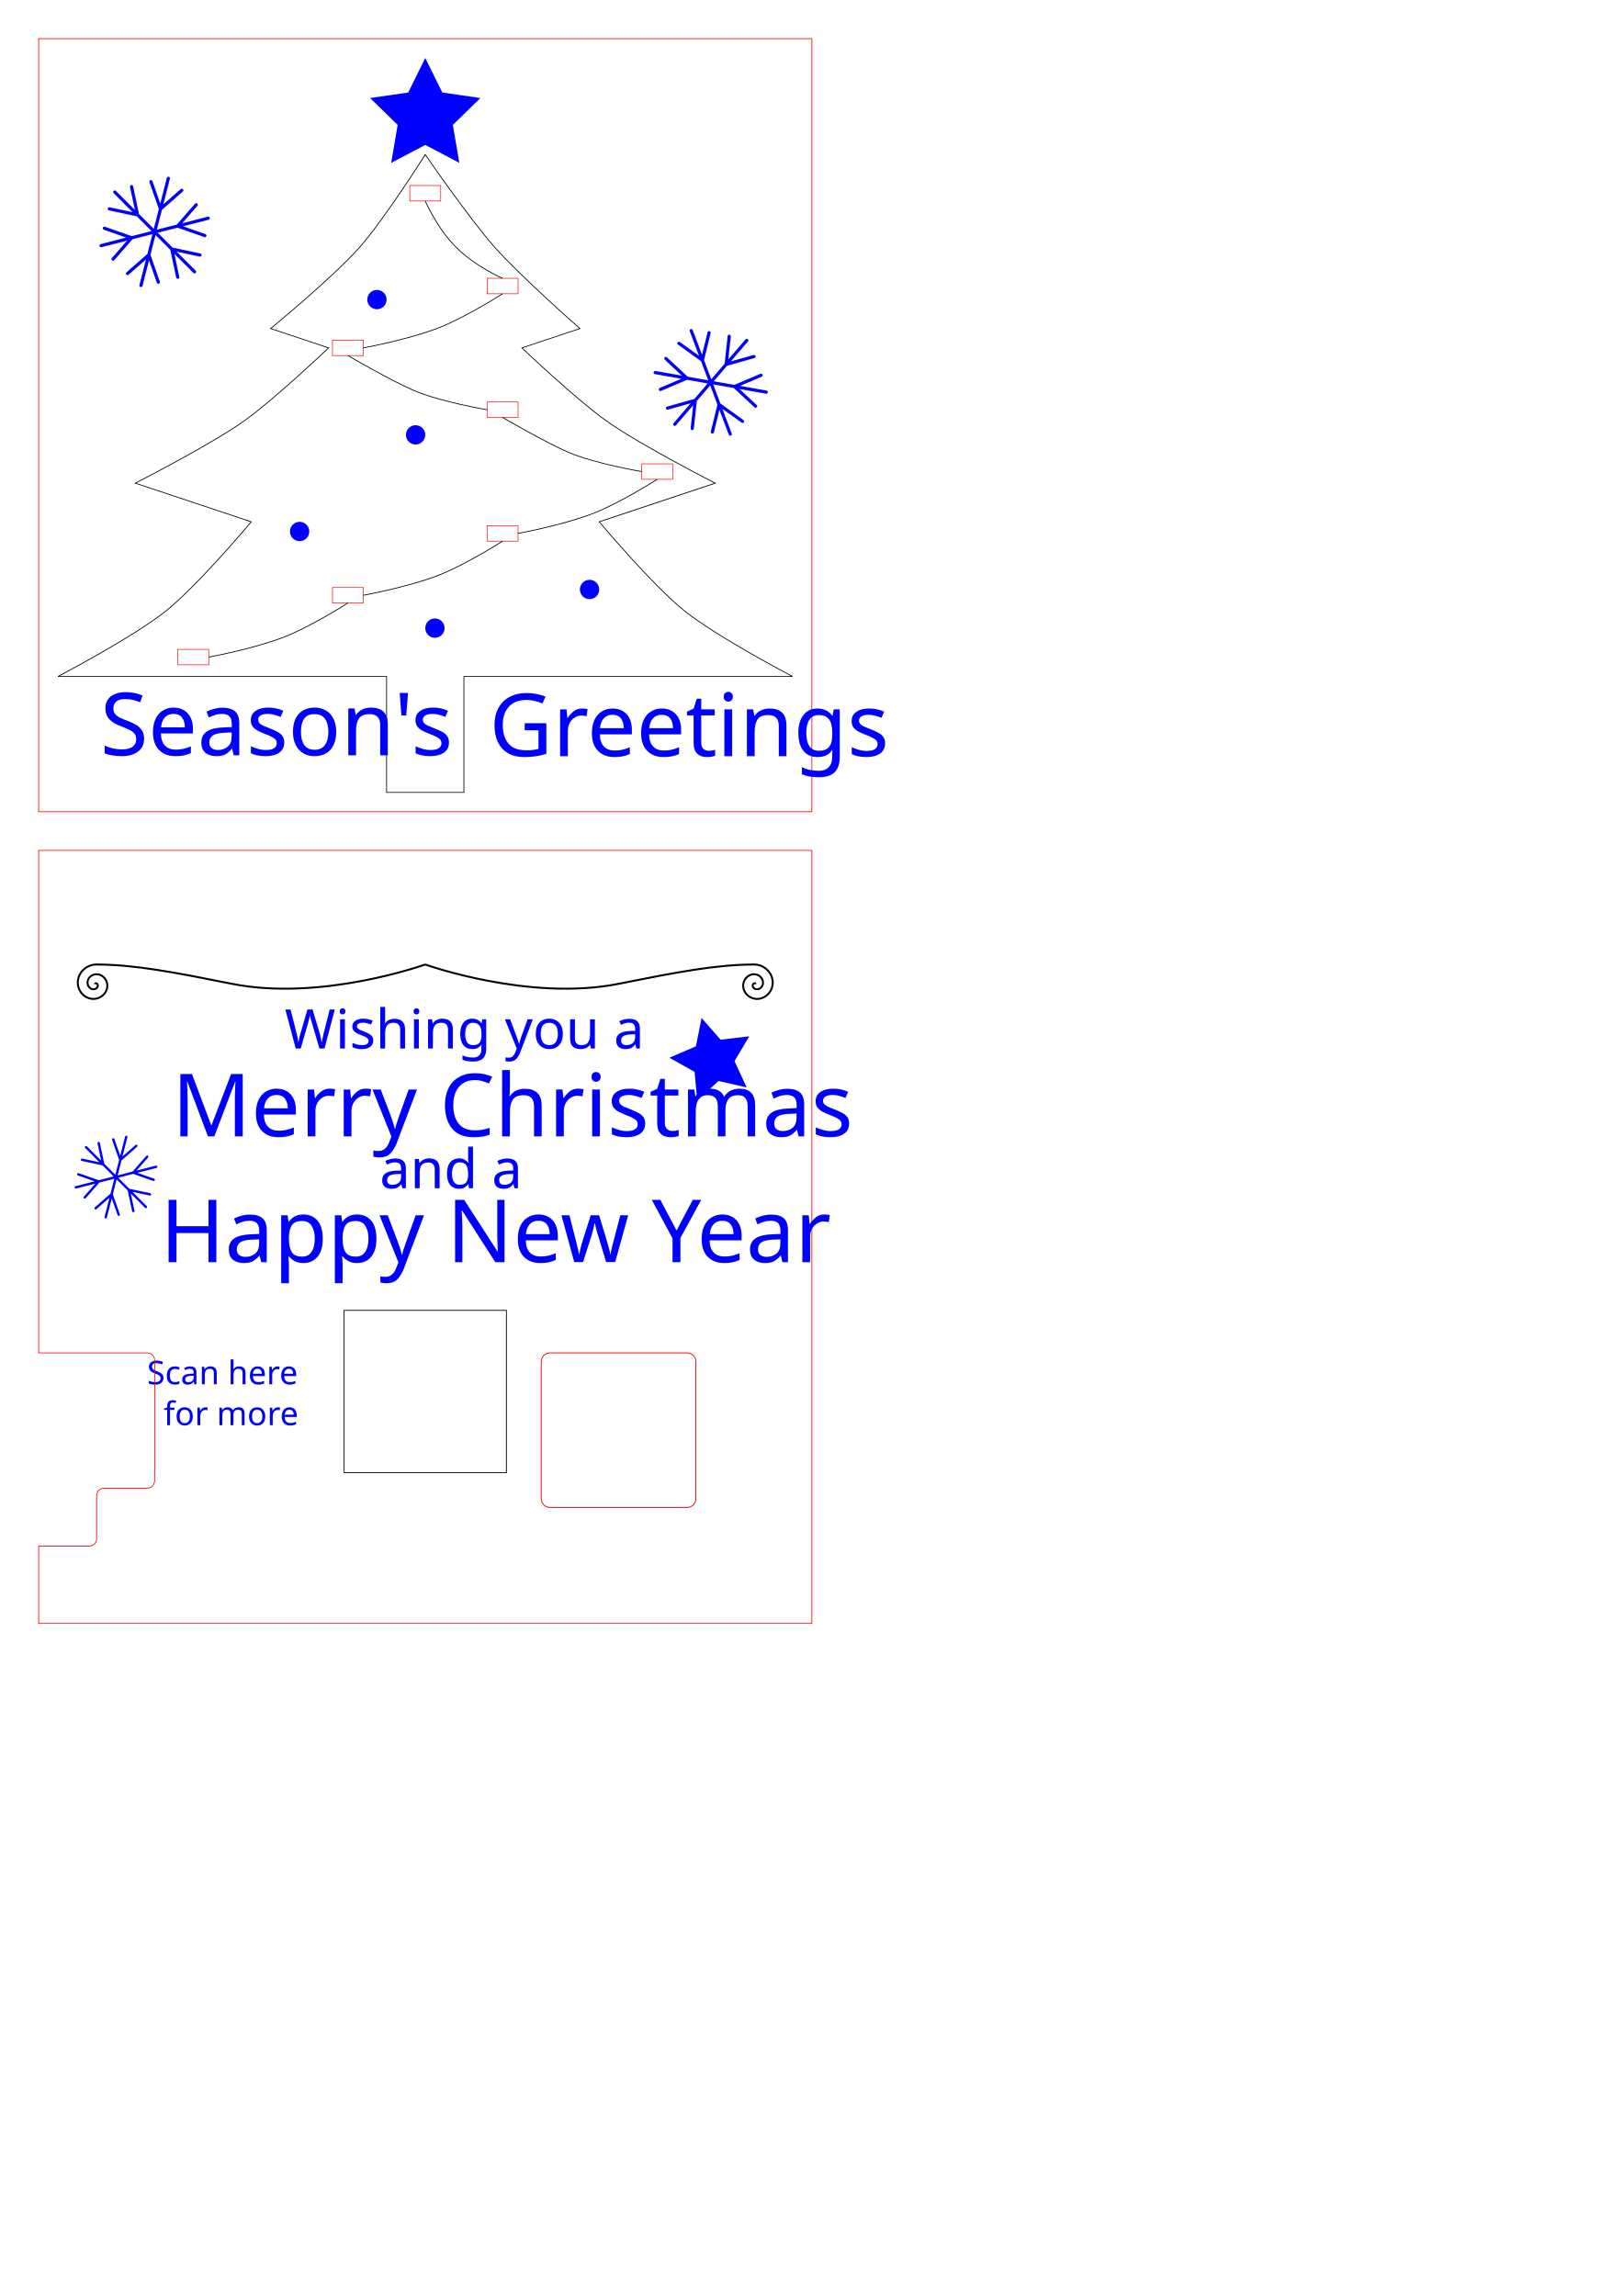
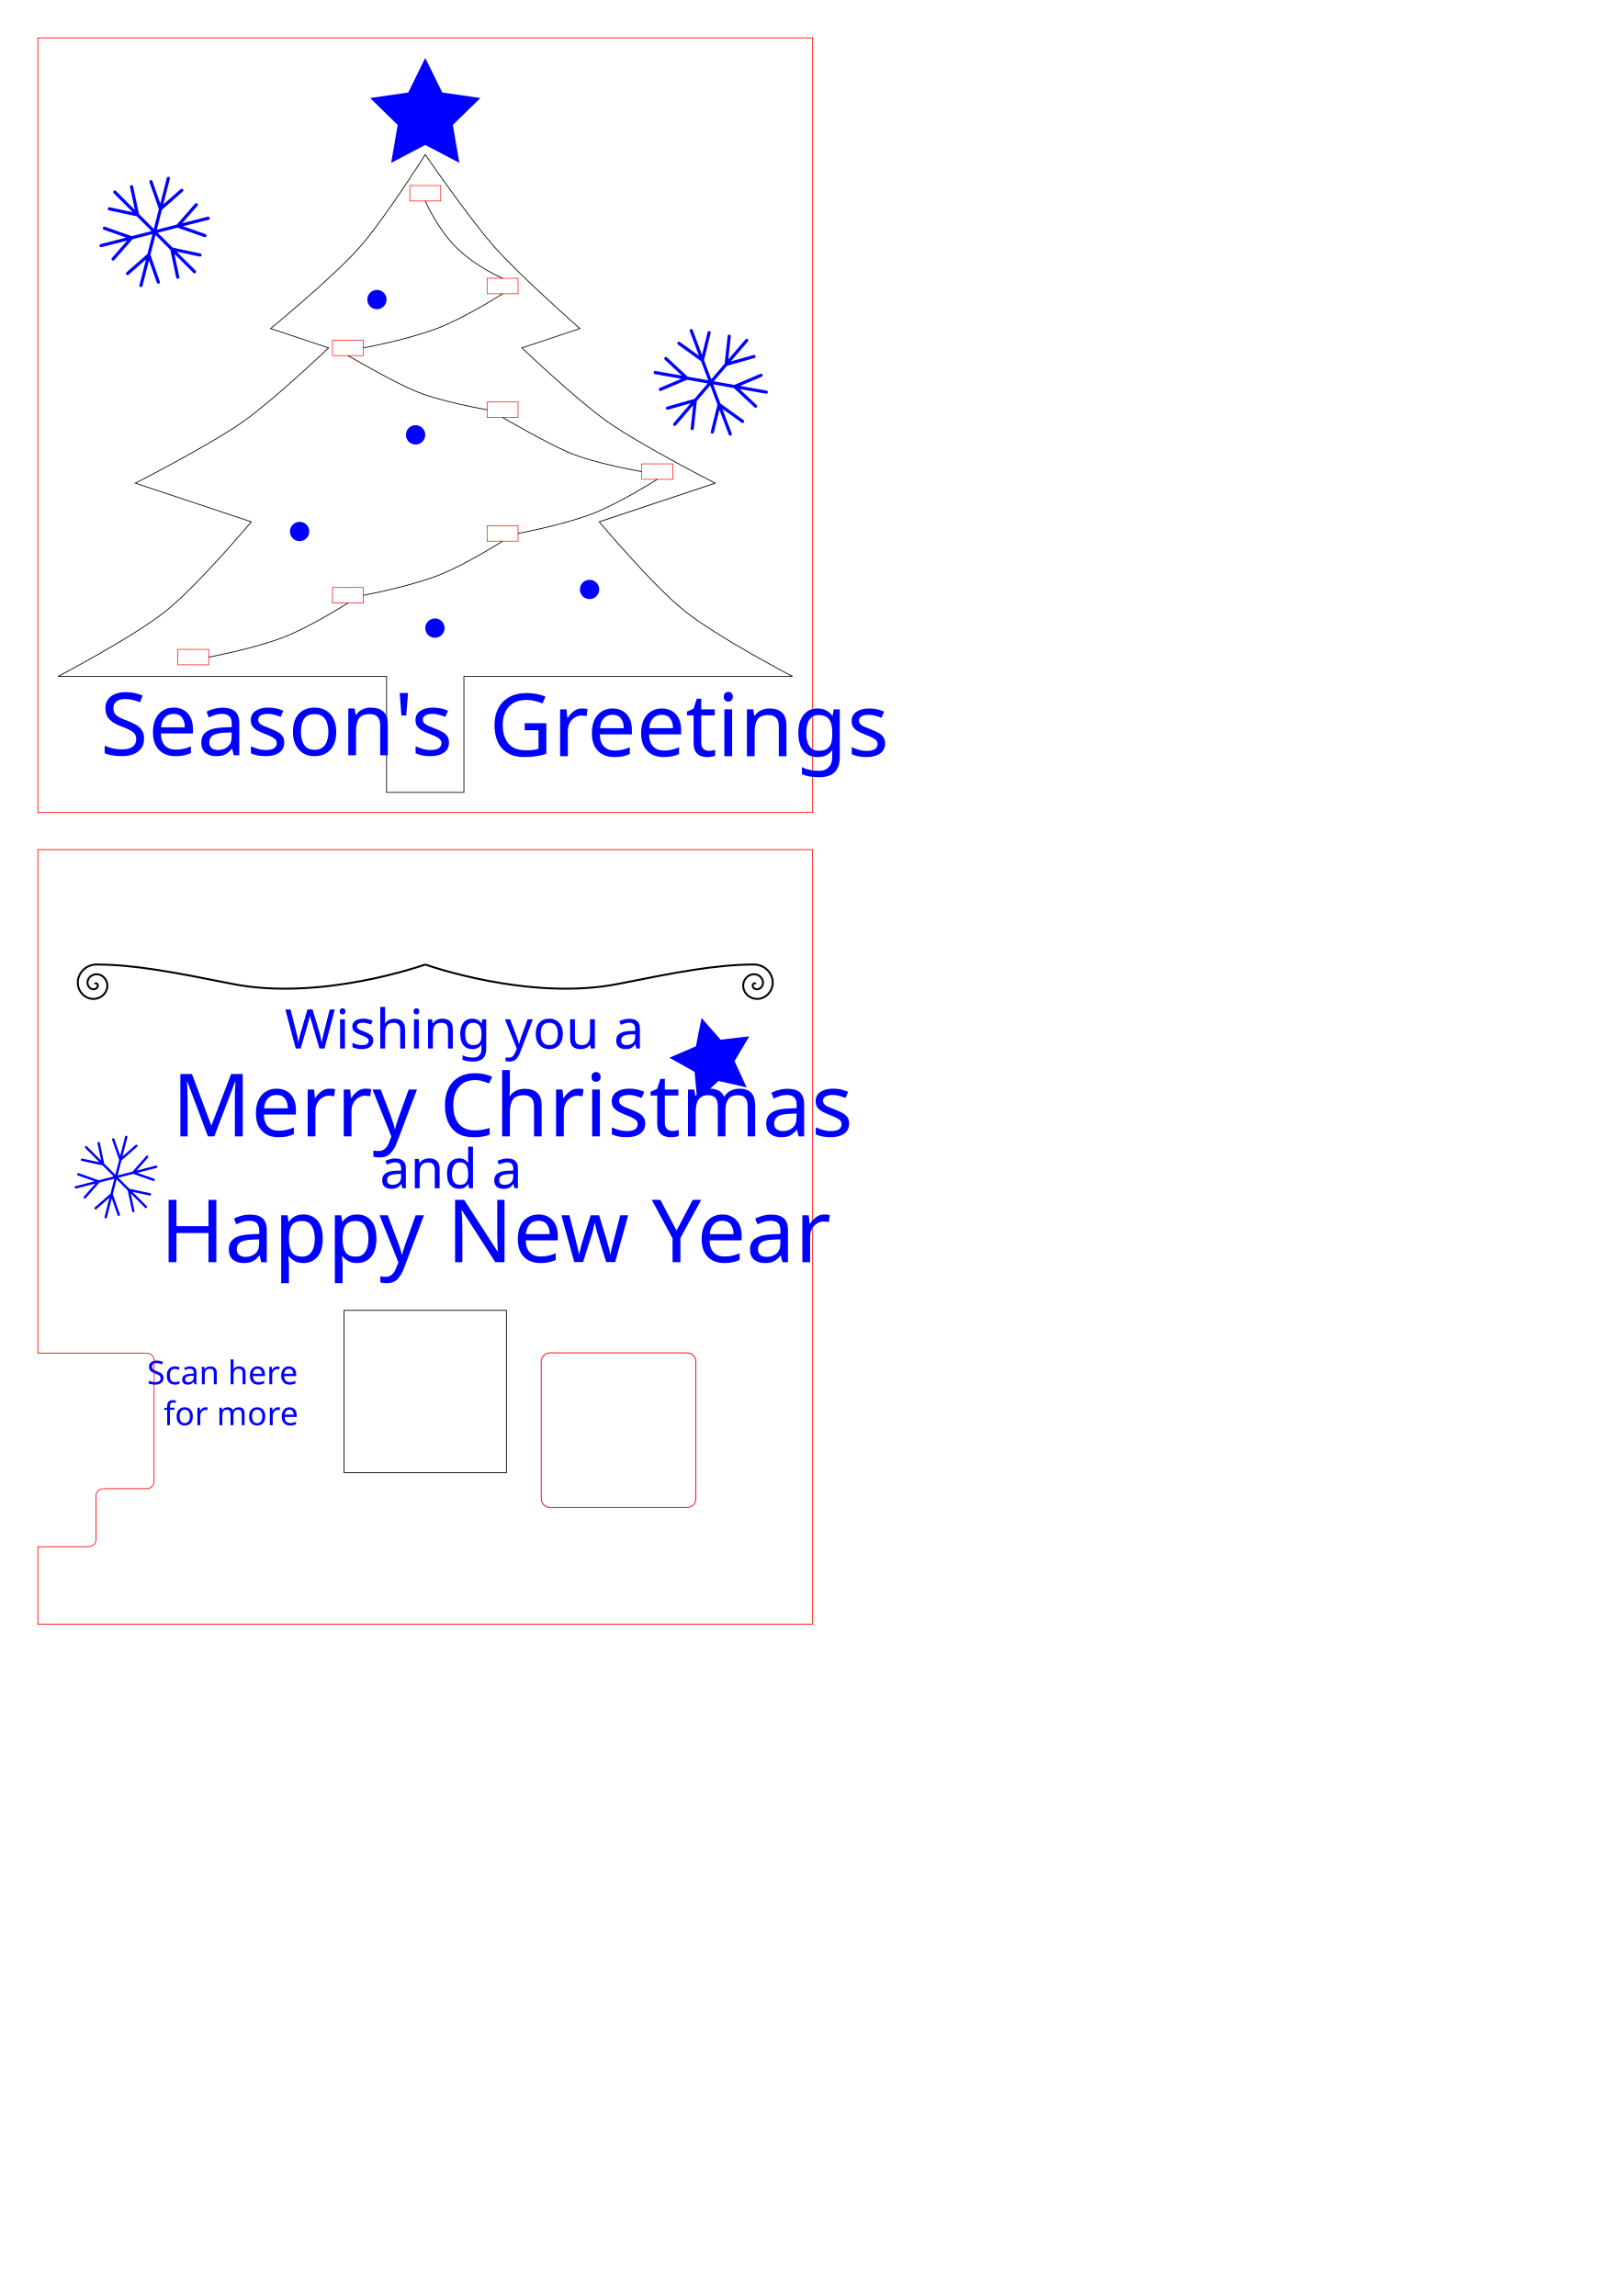
<svg xmlns="http://www.w3.org/2000/svg" width="210mm" height="297mm" viewBox="0 0 210 297" version="1.1" id="svg8">
  <defs id="defs2">
    </defs>
  <g id="layer1">
-     <rect style="fill:none;fill-opacity:0.498;fill-rule:evenodd;stroke:#ff0000;stroke-width:0.1;stroke-miterlimit:4;stroke-dasharray:none;stroke-opacity:1" id="rect1404" width="100" height="100" x="5" y="5" />
+     <rect style="fill:none;fill-opacity:0.498;fill-rule:evenodd;stroke:#ff0000;stroke-width:0.1;stroke-miterlimit:4;stroke-dasharray:none;stroke-opacity:1" id="rect1404" width="100.2" height="100.2" x="4.9" y="4.9" />
    <text xml:space="preserve" style="font-style:normal;font-variant:normal;font-weight:normal;font-stretch:normal;font-size:4.233px;line-height:1.25;font-family:'Century Gothic';-inkscape-font-specification:'Century Gothic, Normal';font-variant-ligatures:normal;font-variant-caps:normal;font-variant-numeric:normal;font-variant-east-asian:normal;fill:#0000ff;fill-opacity:1;stroke:none;stroke-width:0.265;stroke-opacity:1" x="32.624" y="179.061" id="text1666-2-5-5">
      <tspan id="tspan1664-5-6-9" x="32.624" y="179.061" style="font-style:normal;font-variant:normal;font-weight:normal;font-stretch:normal;font-size:4.233px;font-family:'Century Gothic';-inkscape-font-specification:'Century Gothic, Normal';font-variant-ligatures:normal;font-variant-caps:normal;font-variant-numeric:normal;font-variant-east-asian:normal;text-align:center;text-anchor:middle;fill:#0000ff;fill-opacity:1;stroke:none;stroke-width:0.265;stroke-opacity:1">Scan here</tspan>
      <tspan x="32.624" y="184.353" style="font-style:normal;font-variant:normal;font-weight:normal;font-stretch:normal;font-size:4.233px;font-family:'Century Gothic';-inkscape-font-specification:'Century Gothic, Normal';font-variant-ligatures:normal;font-variant-caps:normal;font-variant-numeric:normal;font-variant-east-asian:normal;text-align:center;text-anchor:middle;fill:#0000ff;fill-opacity:1;stroke:none;stroke-width:0.265;stroke-opacity:1" id="tspan2128">for more</tspan>
    </text>
-     <path id="rect1404-2" style="fill:none;fill-opacity:0.498;fill-rule:evenodd;stroke:#ff0000;stroke-width:0.1;stroke-miterlimit:4;stroke-dasharray:none;stroke-opacity:1" d="M 5,110 H 105 V 210 H 5 v -10 h 6.5 c 0,0 1,0 1,-1 0,0 0,-4.5 0,-5.5 0,-1 1,-1 1,-1 0,0 4.5,0 5.5,0 1,0 1,-1 1,-1 0,0 0,-14.5 0,-15.5 0,-1 -1,-1 -1,-1 l -14,0 z" />
+     <path id="rect1404-2" style="fill:none;fill-opacity:0.498;fill-rule:evenodd;stroke:#ff0000;stroke-width:0.1;stroke-miterlimit:4;stroke-dasharray:none;stroke-opacity:1" d="M 4.9,109.9 H 105.1 V 210.1 H 4.9 v -10.02 h 6.513 c 0,0 1.002,0 1.002,-1.002 0,0 0,-4.509 0,-5.511 0,-1.002 1.002,-1.002 1.002,-1.002 0,0 4.509,0 5.511,0 1.002,0 1.002,-1.002 1.002,-1.002 0,0 0,-14.529 0,-15.531 0,-1.002 -1.002,-1.002 -1.002,-1.002 H 4.9 Z" />
    <rect style="fill:none;fill-opacity:0.498;fill-rule:evenodd;stroke:#ff0000;stroke-width:0.082;stroke-miterlimit:4;stroke-dasharray:none;stroke-opacity:1" id="rect1426" width="4" height="2" x="23" y="84" />
    <rect style="fill:none;fill-opacity:0.498;fill-rule:evenodd;stroke:#ff0000;stroke-width:0.082;stroke-miterlimit:4;stroke-dasharray:none;stroke-opacity:1" id="rect1426-1" width="4" height="2" x="43" y="76" />
    <rect style="fill:none;fill-opacity:0.498;fill-rule:evenodd;stroke:#ff0000;stroke-width:0.082;stroke-miterlimit:4;stroke-dasharray:none;stroke-opacity:1" id="rect1426-4" width="4" height="2" x="63" y="68" />
    <rect style="fill:none;fill-opacity:0.498;fill-rule:evenodd;stroke:#ff0000;stroke-width:0.082;stroke-miterlimit:4;stroke-dasharray:none;stroke-opacity:1" id="rect1426-5" width="4" height="2" x="83" y="60" />
    <rect style="fill:none;fill-opacity:0.498;fill-rule:evenodd;stroke:#ff0000;stroke-width:0.082;stroke-miterlimit:4;stroke-dasharray:none;stroke-opacity:1" id="rect1426-43" width="4" height="2" x="63" y="52" />
    <rect style="fill:none;fill-opacity:0.498;fill-rule:evenodd;stroke:#ff0000;stroke-width:0.082;stroke-miterlimit:4;stroke-dasharray:none;stroke-opacity:1" id="rect1426-2" width="4" height="2" x="43" y="44" />
    <rect style="fill:none;fill-opacity:0.498;fill-rule:evenodd;stroke:#ff0000;stroke-width:0.082;stroke-miterlimit:4;stroke-dasharray:none;stroke-opacity:1" id="rect1426-7" width="4" height="2" x="63" y="36" />
    <rect style="fill:none;fill-opacity:0.498;fill-rule:evenodd;stroke:#ff0000;stroke-width:0.082;stroke-miterlimit:4;stroke-dasharray:none;stroke-opacity:1" id="rect1426-76" width="4" height="2" x="53" y="24" />
    <rect style="fill:none;fill-opacity:0.498;fill-rule:evenodd;stroke:#ff0000;stroke-width:0.114;stroke-miterlimit:4;stroke-dasharray:none;stroke-opacity:1" id="rect1521" width="20" height="20" x="70" y="175" rx="1.143" ry="1.143" />
    <path style="fill:#0000ff;fill-opacity:1;fill-rule:evenodd;stroke:none;stroke-width:0.1;stroke-miterlimit:4;stroke-dasharray:none;stroke-opacity:1" id="path1540" d="m 55,7.5 2.204,4.466 4.929,0.716 -3.566,3.476 0.842,4.909 L 55,18.75 l -4.408,2.318 0.842,-4.909 -3.566,-3.476 4.929,-0.716 z" />
    <path style="fill:none;stroke:#000000;stroke-width:0.1;stroke-linecap:butt;stroke-linejoin:miter;stroke-miterlimit:4;stroke-dasharray:none;stroke-opacity:1" d="m 55,26 c 0,0 1.501,3.504 4.004,6 2.503,2.497 5.996,4 5.996,4" id="path1544" />
    <path style="fill:none;stroke:#000000;stroke-width:0.1;stroke-linecap:butt;stroke-linejoin:miter;stroke-miterlimit:4;stroke-dasharray:none;stroke-opacity:1" d="m 47,45 c 0,0 5.5,-1 9.5,-2.502 C 60.065,41.159 65,38 65,38" id="path1546" />
    <path style="fill:none;stroke:#000000;stroke-width:0.1;stroke-linecap:butt;stroke-linejoin:miter;stroke-miterlimit:4;stroke-dasharray:none;stroke-opacity:1" d="m 67,69 c 0,0 5.5,-1 9.5,-2.502 C 80.065,65.159 85,62 85,62" id="path1546-7" />
    <path style="fill:none;stroke:#000000;stroke-width:0.1;stroke-linecap:butt;stroke-linejoin:miter;stroke-miterlimit:4;stroke-dasharray:none;stroke-opacity:1" d="m 47,77 c 0,0 5.5,-1 9.5,-2.502 C 60.065,73.159 65,70 65,70" id="path1546-4" />
    <path style="fill:none;stroke:#000000;stroke-width:0.1;stroke-linecap:butt;stroke-linejoin:miter;stroke-miterlimit:4;stroke-dasharray:none;stroke-opacity:1" d="m 27,85 c 0,0 5.5,-1 9.5,-2.502 C 40.065,81.159 45,78 45,78" id="path1546-73" />
    <path style="fill:none;stroke:#000000;stroke-width:0.1;stroke-linecap:butt;stroke-linejoin:miter;stroke-miterlimit:4;stroke-dasharray:none;stroke-opacity:1" d="m 45,46 c 0,0 5.553,3.237 8.5,4.5 3.5,1.5 9.5,2.5 9.5,2.5" id="path1608" />
    <path style="fill:none;stroke:#000000;stroke-width:0.1;stroke-linecap:butt;stroke-linejoin:miter;stroke-miterlimit:4;stroke-dasharray:none;stroke-opacity:1" d="m 65,54 c 0,0 5.553,3.237 8.5,4.5 C 77,60 83,61 83,61" id="path1608-4" />
    <path style="fill:none;stroke:#000000;stroke-width:0.1;stroke-linecap:butt;stroke-linejoin:miter;stroke-miterlimit:4;stroke-dasharray:none;stroke-opacity:1" d="m 7.5,87.5 c 0,0 9.743,-5.081 14,-8.5 4.136,-3.322 11,-11.5 11,-11.5 l -15,-5 c 0,0 9.612,-4.896 14,-8 3.955,-2.798 11,-9.5 11,-9.5 L 35,42.5 c 0,0 8.063,-6.61 11.5,-10.5 3.245,-3.674 8.5,-12 8.5,-12 0,0 5.696,8.285 8.998,12.002 C 67.364,35.792 75,42.5 75,42.5 L 67.5,45 c 0,0 7.045,6.702 11,9.5 4.388,3.104 14,8 14,8 l -15,5 c 0,0 6.864,8.178 11,11.5 4.257,3.419 14,8.5 14,8.5 H 60 v 15 H 50 v -15 z" id="path1662" />
    <text xml:space="preserve" style="font-style:normal;font-variant:normal;font-weight:normal;font-stretch:normal;font-size:11.289px;line-height:1.25;font-family:'Vladimir Script';-inkscape-font-specification:'Vladimir Script, Normal';font-variant-ligatures:normal;font-variant-caps:normal;font-variant-numeric:normal;font-variant-east-asian:normal;fill:#0000ff;fill-opacity:1;stroke:none;stroke-width:0.265;stroke-opacity:1;" x="12.961" y="97.706" id="text1666">
      <tspan id="tspan1664" x="12.961" y="97.706" style="font-style:normal;font-variant:normal;font-weight:normal;font-stretch:normal;font-size:11.289px;font-family:'Vladimir Script';-inkscape-font-specification:'Vladimir Script, Normal';font-variant-ligatures:normal;font-variant-caps:normal;font-variant-numeric:normal;font-variant-east-asian:normal;stroke-width:0.265;stroke:none;stroke-opacity:1;fill:#0000ff;fill-opacity:1;">Season's</tspan>
    </text>
    <text xml:space="preserve" style="font-style:normal;font-variant:normal;font-weight:normal;font-stretch:normal;font-size:11.289px;line-height:1.25;font-family:'Vladimir Script';-inkscape-font-specification:'Vladimir Script, Normal';font-variant-ligatures:normal;font-variant-caps:normal;font-variant-numeric:normal;font-variant-east-asian:normal;fill:#0000ff;fill-opacity:1;stroke:none;stroke-width:0.265;" x="63.27" y="97.822" id="text1666-1">
      <tspan id="tspan1664-6" x="63.27" y="97.822" style="font-style:normal;font-variant:normal;font-weight:normal;font-stretch:normal;font-size:11.289px;font-family:'Vladimir Script';-inkscape-font-specification:'Vladimir Script, Normal';font-variant-ligatures:normal;font-variant-caps:normal;font-variant-numeric:normal;font-variant-east-asian:normal;stroke-width:0.265;fill:#0000ff;fill-opacity:1;">Greetings</tspan>
    </text>
    <circle style="fill:#0000ff;fill-opacity:1;fill-rule:evenodd;stroke:none;stroke-width:0.1;stroke-miterlimit:4;stroke-dasharray:none;stroke-opacity:1" id="path1692" cx="38.75" cy="68.75" r="1.25" />
    <circle style="fill:#0000ff;fill-opacity:1;fill-rule:evenodd;stroke:none;stroke-width:0.1;stroke-miterlimit:4;stroke-dasharray:none;stroke-opacity:1" id="path1692-3" cx="76.25" cy="76.25" r="1.25" />
    <circle style="fill:#0000ff;fill-opacity:1;fill-rule:evenodd;stroke:none;stroke-width:0.1;stroke-miterlimit:4;stroke-dasharray:none;stroke-opacity:1" id="path1692-7" cx="53.75" cy="56.25" r="1.25" />
    <circle style="fill:#0000ff;fill-opacity:1;fill-rule:evenodd;stroke:none;stroke-width:0.1;stroke-miterlimit:4;stroke-dasharray:0.1, 0.8;stroke-opacity:1;stroke-dashoffset:0" id="path1692-7-3" cx="48.75" cy="38.75" r="1.25" />
    <circle style="fill:#0000ff;fill-opacity:1;fill-rule:evenodd;stroke:none;stroke-width:0.1;stroke-miterlimit:4;stroke-dasharray:none;stroke-opacity:1" id="path1692-3-5" cx="56.25" cy="81.25" r="1.25" />
    <path id="path1846" style="fill:none;fill-opacity:1;stroke:#0000ff;stroke-width:0.411;stroke-linecap:round;stroke-linejoin:round;stroke-miterlimit:4;stroke-dasharray:none;stroke-dashoffset:0;stroke-opacity:1" d="m 26.499,30.474 -3.529,-1.235 2.411,-2.753 m 1.549,1.741 -6.93,1.772 m 3.512,-5.381 -2.753,2.411 -1.235,-3.529 M 21.772,23.07 20,30 m -2.985,-5.856 0.775,3.646 -3.646,-0.775 m 0.699,-2.172 5.158,5.158 m -6.498,-0.475 3.529,1.235 -2.411,2.753 m -1.549,-1.741 6.93,-1.772 m -3.512,5.381 2.753,-2.411 1.235,3.529 m -2.247,0.431 1.772,-6.93 m 2.985,5.856 -0.775,-3.646 3.646,0.775 m -0.699,2.172 -5.158,-5.158" />
    <path id="path1862" style="fill:none;fill-opacity:1;stroke:#0000ff;stroke-width:0.411;stroke-linecap:round;stroke-linejoin:round;stroke-miterlimit:4;stroke-dasharray:none;stroke-dashoffset:0;stroke-opacity:1" d="m 86.326,52.797 3.599,-1.013 -0.396,3.639 m -2.267,-0.538 4.66,-5.426 m 0.209,6.422 0.872,-3.555 3.035,2.182 m -1.593,1.642 -2.523,-6.693 m 5.804,3.085 L 95,50 98.431,48.544 m 0.674,2.18 -7.184,-1.267 m 5.595,-3.338 -3.599,1.013 0.396,-3.639 m 2.267,0.538 -4.66,5.426 m -0.209,-6.422 -0.872,3.555 -3.035,-2.182 m 1.593,-1.642 2.523,6.693 m -5.804,-3.085 2.726,2.542 -3.431,1.456 m -0.674,-2.18 7.184,1.267" />
    <g id="g2074" transform="translate(0,4.7625)">
      <text xml:space="preserve" style="font-style:normal;font-variant:normal;font-weight:normal;font-stretch:normal;font-size:7.056px;line-height:1.25;font-family:'Vladimir Script';-inkscape-font-specification:'Vladimir Script, Normal';font-variant-ligatures:normal;font-variant-caps:normal;font-variant-numeric:normal;font-variant-east-asian:normal;fill:#0000ff;fill-opacity:1;stroke:none;stroke-width:0.265;stroke-opacity:1" x="36.828" y="130.869" id="text1666-2">
        <tspan id="tspan1664-5" x="36.828" y="130.869" style="font-style:normal;font-variant:normal;font-weight:normal;font-stretch:normal;font-size:7.056px;font-family:'Vladimir Script';-inkscape-font-specification:'Vladimir Script, Normal';font-variant-ligatures:normal;font-variant-caps:normal;font-variant-numeric:normal;font-variant-east-asian:normal;fill:#0000ff;fill-opacity:1;stroke:none;stroke-width:0.265;stroke-opacity:1">Wishing you a</tspan>
      </text>
      <text xml:space="preserve" style="font-style:normal;font-variant:normal;font-weight:normal;font-stretch:normal;font-size:11.289px;line-height:1.25;font-family:'Vladimir Script';-inkscape-font-specification:'Vladimir Script, Normal';font-variant-ligatures:normal;font-variant-caps:normal;font-variant-numeric:normal;font-variant-east-asian:normal;fill:#0000ff;fill-opacity:1;stroke:none;stroke-width:0.265;stroke-opacity:1" x="22.236" y="142.238" id="text1666-2-3">
        <tspan id="tspan1664-5-2" x="22.236" y="142.238" style="font-style:normal;font-variant:normal;font-weight:normal;font-stretch:normal;font-size:11.289px;font-family:'Vladimir Script';-inkscape-font-specification:'Vladimir Script, Normal';font-variant-ligatures:normal;font-variant-caps:normal;font-variant-numeric:normal;font-variant-east-asian:normal;fill:#0000ff;fill-opacity:1;stroke:none;stroke-width:0.265;stroke-opacity:1">Merry Christmas</tspan>
      </text>
      <text xml:space="preserve" style="font-style:normal;font-variant:normal;font-weight:normal;font-stretch:normal;font-size:7.056px;line-height:1.25;font-family:'Vladimir Script';-inkscape-font-specification:'Vladimir Script, Normal';font-variant-ligatures:normal;font-variant-caps:normal;font-variant-numeric:normal;font-variant-east-asian:normal;fill:#0000ff;fill-opacity:1;stroke:none;stroke-width:0.265;stroke-opacity:1" x="49.103" y="148.938" id="text1666-2-4">
        <tspan id="tspan1664-5-8" x="49.103" y="148.938" style="font-style:normal;font-variant:normal;font-weight:normal;font-stretch:normal;font-size:7.056px;font-family:'Vladimir Script';-inkscape-font-specification:'Vladimir Script, Normal';font-variant-ligatures:normal;font-variant-caps:normal;font-variant-numeric:normal;font-variant-east-asian:normal;fill:#0000ff;fill-opacity:1;stroke:none;stroke-width:0.265;stroke-opacity:1">and a</tspan>
      </text>
      <text xml:space="preserve" style="font-style:normal;font-variant:normal;font-weight:normal;font-stretch:normal;font-size:11.289px;line-height:1.25;font-family:'Vladimir Script';-inkscape-font-specification:'Vladimir Script, Normal';font-variant-ligatures:normal;font-variant-caps:normal;font-variant-numeric:normal;font-variant-east-asian:normal;fill:#0000ff;fill-opacity:1;stroke:none;stroke-width:0.265;stroke-opacity:1" x="20.713" y="158.504" id="text1666-2-1">
        <tspan id="tspan1664-5-9" x="20.713" y="158.504" style="font-style:normal;font-variant:normal;font-weight:normal;font-stretch:normal;font-size:11.289px;font-family:'Vladimir Script';-inkscape-font-specification:'Vladimir Script, Normal';font-variant-ligatures:normal;font-variant-caps:normal;font-variant-numeric:normal;font-variant-east-asian:normal;fill:#0000ff;fill-opacity:1;stroke:none;stroke-width:0.265;stroke-opacity:1">Happy New Year</tspan>
      </text>
      <path id="path1962" style="fill:none;fill-opacity:1;stroke:#0000ff;stroke-width:0.309;stroke-linecap:round;stroke-linejoin:round;stroke-miterlimit:4;stroke-dasharray:none;stroke-dashoffset:0;stroke-opacity:1" d="m 10.127,147.143 2.646,0.926 -1.809,2.065 m -1.161,-1.306 5.197,-1.329 m -2.634,4.035 2.065,-1.809 0.926,2.646 m -1.685,0.324 1.329,-5.197 m 2.239,4.392 -0.581,-2.735 2.735,0.581 m -0.524,1.629 -3.869,-3.869 m 4.873,0.356 -2.646,-0.926 1.809,-2.065 m 1.161,1.306 -5.197,1.329 m 2.634,-4.035 -2.065,1.809 -0.926,-2.646 m 1.685,-0.324 -1.329,5.197 m -2.239,-4.392 0.581,2.735 -2.735,-0.581 M 11.131,143.631 15,147.5" />
      <path style="fill:#0000ff;fill-opacity:1;fill-rule:evenodd;stroke:none;stroke-width:0.075;stroke-miterlimit:4;stroke-dasharray:none;stroke-opacity:1" id="path1964" d="m 91.434,125.537 1.653,3.35 3.697,0.537 -2.675,2.607 0.631,3.682 -3.306,-1.738 -3.306,1.738 0.631,-3.682 -2.675,-2.607 3.697,-0.537 z" transform="rotate(-15,96.33445,128.8794)" />
    </g>
    <g id="g2152" transform="translate(0,4.7625)">
      <path id="path1970" style="fill:none;fill-rule:evenodd;stroke:#000000;stroke-width:0.25;stroke-miterlimit:4;stroke-dasharray:none" d="m 12.286,122.542 c -10e-7,-0.191 0.257,-0.094 0.317,0 0.162,0.255 -0.071,0.555 -0.317,0.634 -0.439,0.14 -0.862,-0.215 -0.95,-0.634 -0.13,-0.614 0.359,-1.173 0.95,-1.267 0.788,-0.125 1.487,0.503 1.584,1.267 0.122,0.961 -0.648,1.802 -1.584,1.901 -1.134,0.12 -2.117,-0.792 -2.218,-1.901 -0.119,-1.307 0.936,-2.433 2.218,-2.535 0.071,-0.006 0.143,-0.008 0.214,-0.008 M 55,120 c 0,0 -13.412,4.818 -25,2.5 C 22.5,121 17.453,120.023 12.5,120" />
      <path id="path1974" style="fill:none;fill-rule:evenodd;stroke:#000000;stroke-width:0.25;stroke-miterlimit:4;stroke-dasharray:none" d="m 97.714,122.542 c 10e-7,-0.191 -0.257,-0.094 -0.317,0 -0.162,0.255 0.071,0.555 0.317,0.634 0.439,0.14 0.862,-0.215 0.95,-0.634 0.13,-0.614 -0.359,-1.173 -0.95,-1.267 -0.788,-0.125 -1.487,0.503 -1.584,1.267 -0.122,0.961 0.648,1.802 1.584,1.901 1.134,0.12 2.117,-0.792 2.218,-1.901 0.119,-1.307 -0.936,-2.433 -2.218,-2.535 -0.071,-0.006 -0.143,-0.008 -0.214,-0.008 M 55,120 c 0,0 13.412,4.818 25,2.5 7.5,-1.5 12.547,-2.477 17.5,-2.5" />
    </g>
    <rect style="fill:none;fill-opacity:0.498;fill-rule:evenodd;stroke:#000000;stroke-width:0.105;stroke-miterlimit:4;stroke-dasharray:none;stroke-dashoffset:0;stroke-opacity:1" id="rect1521-2" width="20.995" height="20.995" x="44.502" y="169.502" rx="0" />
  </g>
</svg>
